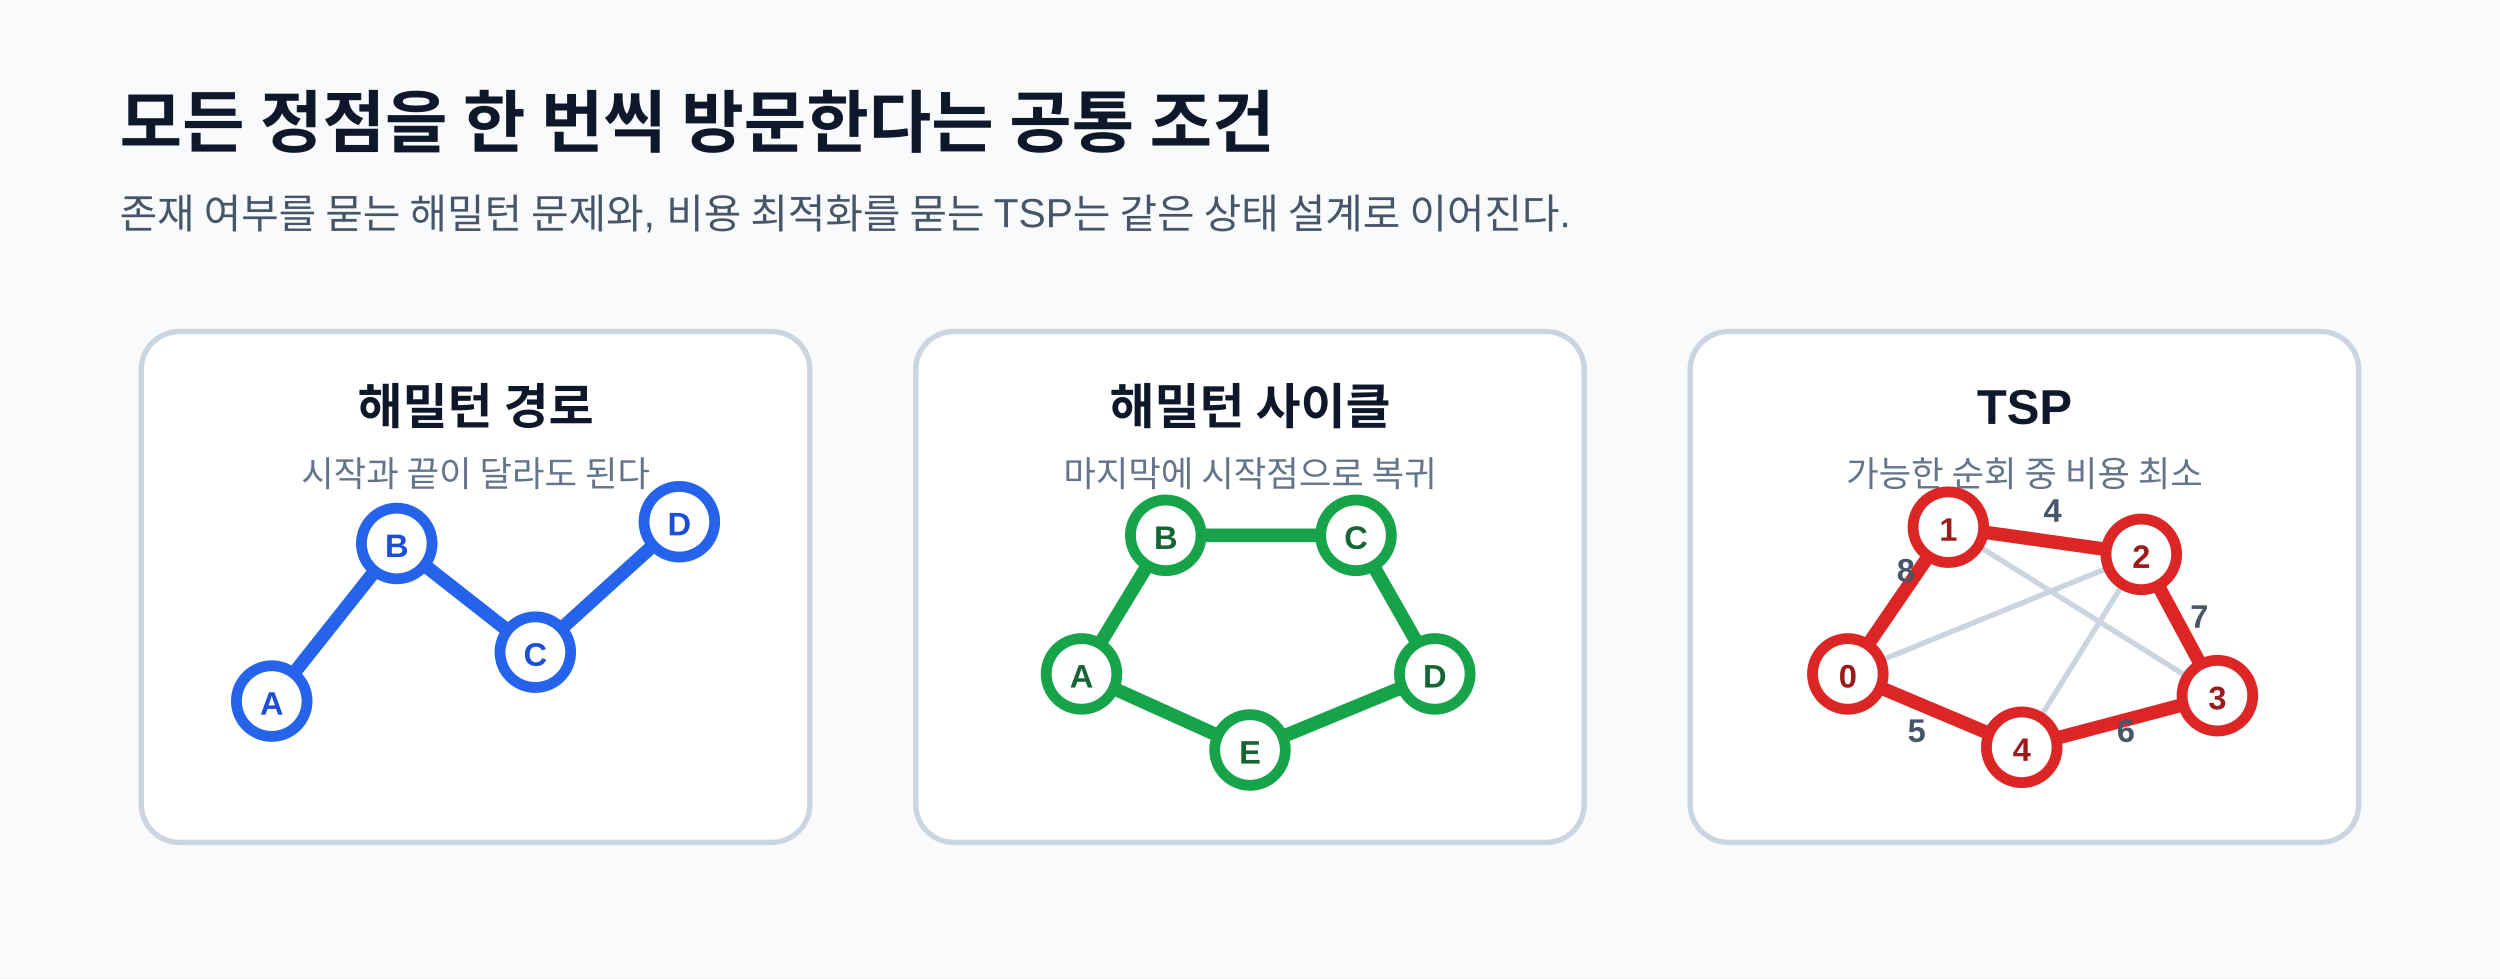
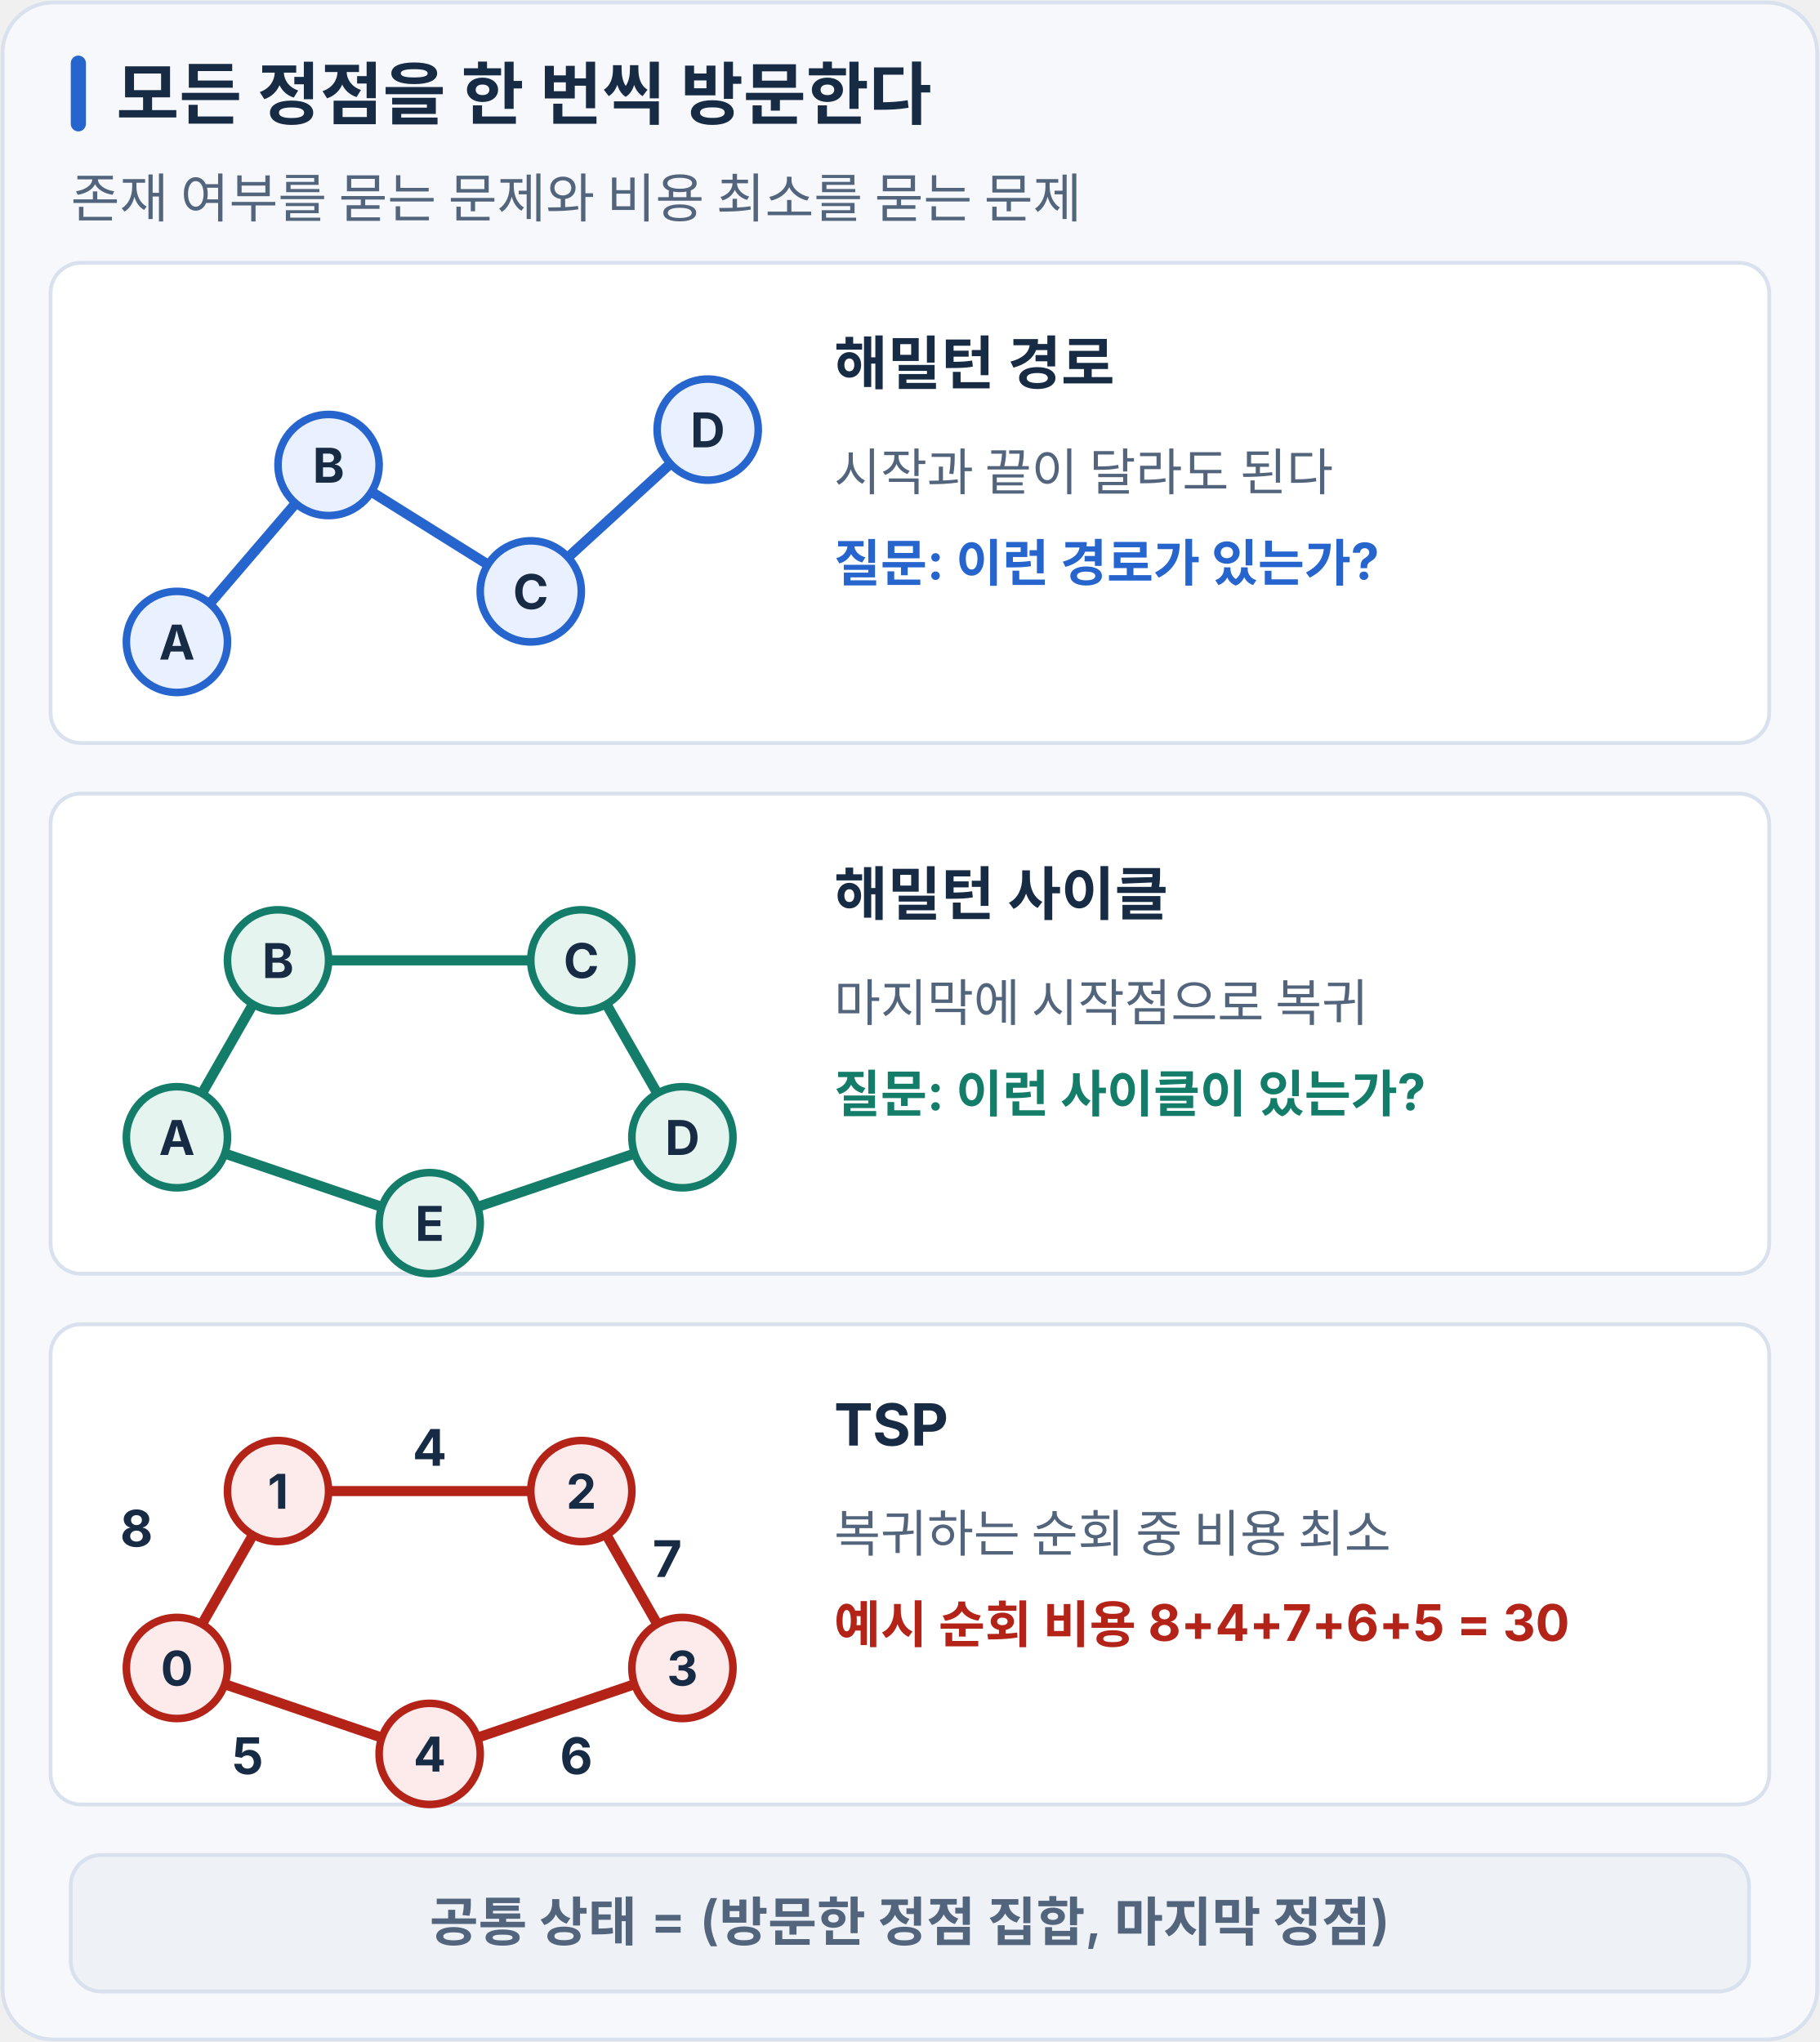
- <svg xmlns="http://www.w3.org/2000/svg" width="920" height="360" viewBox="0 0 920 360" role="img" aria-labelledby="title desc">
-   <rect width="920" height="360" fill="#f8fafc" />
-   <g font-family="Pretendard, Apple SD Gothic Neo, Arial, sans-serif">
-     <text x="44" y="54" fill="#0f172a" font-size="25" font-weight="800">모든 정점을 한 번씩 방문한다는 공통 조건</text>
-     <text x="44" y="84" fill="#475569" font-size="15">존재 여부를 묻는 해밀턴 문제와, 비용 최적화를 묻는 TSP는 같은 상태 설계로 이어진다.</text>
-     <g transform="translate(52 122)">
-       <rect width="246" height="188" rx="14" fill="#ffffff" stroke="#cbd5e1" stroke-width="2" />
-       <text x="123" y="34" text-anchor="middle" fill="#0f172a" font-size="18" font-weight="800">해밀턴 경로</text>
-       <text x="123" y="57" text-anchor="middle" fill="#64748b" font-size="13">시작과 끝이 달라도 된다</text>
-       <path d="M48 136 L94 78 L145 118 L198 70" fill="none" stroke="#2563eb" stroke-width="5" stroke-linecap="round" stroke-linejoin="round" />
-       <g fill="#ffffff" stroke="#2563eb" stroke-width="4">
-         <circle cx="48" cy="136" r="13" />
-         <circle cx="94" cy="78" r="13" />
-         <circle cx="145" cy="118" r="13" />
-         <circle cx="198" cy="70" r="13" />
-       </g>
-       <g fill="#1d4ed8" font-size="12" font-weight="800" text-anchor="middle">
-         <text x="48" y="141">A</text>
-         <text x="94" y="83">B</text>
-         <text x="145" y="123">C</text>
-         <text x="198" y="75">D</text>
-       </g>
-     </g>
-     <g transform="translate(337 122)">
-       <rect width="246" height="188" rx="14" fill="#ffffff" stroke="#cbd5e1" stroke-width="2" />
-       <text x="123" y="34" text-anchor="middle" fill="#0f172a" font-size="18" font-weight="800">해밀턴 사이클</text>
-       <text x="123" y="57" text-anchor="middle" fill="#64748b" font-size="13">마지막에 시작점으로 복귀</text>
-       <path d="M61 126 L92 75 L162 75 L191 126 L123 154 Z" fill="none" stroke="#16a34a" stroke-width="5" stroke-linecap="round" stroke-linejoin="round" />
-       <g fill="#ffffff" stroke="#16a34a" stroke-width="4">
-         <circle cx="61" cy="126" r="13" />
-         <circle cx="92" cy="75" r="13" />
-         <circle cx="162" cy="75" r="13" />
-         <circle cx="191" cy="126" r="13" />
-         <circle cx="123" cy="154" r="13" />
-       </g>
-       <g fill="#166534" font-size="12" font-weight="800" text-anchor="middle">
-         <text x="61" y="131">A</text>
-         <text x="92" y="80">B</text>
-         <text x="162" y="80">C</text>
-         <text x="191" y="131">D</text>
-         <text x="123" y="159">E</text>
-       </g>
-     </g>
-     <g transform="translate(622 122)">
-       <rect width="246" height="188" rx="14" fill="#ffffff" stroke="#cbd5e1" stroke-width="2" />
-       <text x="123" y="34" text-anchor="middle" fill="#0f172a" font-size="18" font-weight="800">TSP</text>
-       <text x="123" y="57" text-anchor="middle" fill="#64748b" font-size="13">가능한 순회 중 비용 최소</text>
-       <path d="M58 126 L95 72 L166 82 L194 134 L122 153 Z" fill="none" stroke="#dc2626" stroke-width="5" stroke-linecap="round" stroke-linejoin="round" />
-       <path d="M58 126 L166 82 M95 72 L194 134 M122 153 L166 82" fill="none" stroke="#cbd5e1" stroke-width="2" />
-       <g fill="#ffffff" stroke="#dc2626" stroke-width="4">
-         <circle cx="58" cy="126" r="13" />
-         <circle cx="95" cy="72" r="13" />
-         <circle cx="166" cy="82" r="13" />
-         <circle cx="194" cy="134" r="13" />
-         <circle cx="122" cy="153" r="13" />
-       </g>
-       <g fill="#991b1b" font-size="12" font-weight="800" text-anchor="middle">
-         <text x="58" y="131">0</text>
-         <text x="95" y="77">1</text>
-         <text x="166" y="87">2</text>
-         <text x="194" y="139">3</text>
-         <text x="122" y="158">4</text>
-       </g>
-       <g fill="#475569" font-size="12" font-weight="700">
-         <text x="76" y="92">8</text>
-         <text x="130" y="70">4</text>
-         <text x="184" y="109">7</text>
-         <text x="157" y="151">6</text>
-         <text x="80" y="151">5</text>
-       </g>
-     </g>
-   </g>
+ <svg xmlns="http://www.w3.org/2000/svg" viewBox="0 0 720 808" role="img" aria-labelledby="title desc">
+   <style>text{font-family:-apple-system,BlinkMacSystemFont,"Apple SD Gothic Neo","Noto Sans KR",sans-serif}</style>
+   <rect x="1" y="1" width="718" height="806" rx="20" fill="#f6f8fc" stroke="#d8e1ed" stroke-width="1.5" />
+   <rect x="28" y="22" width="6" height="30" rx="3" fill="#2664ce" />
+   <text x="46" y="47" font-size="27" fill="#172b45" font-weight="750">모든 정점을 한 번씩 방문한다</text>
+   <text x="28" y="86" font-size="21" fill="#53657d" font-weight="400" text-anchor="start">존재 여부를 묻는 문제와 비용 최소를 묻는 문제</text>
+   <rect x="20" y="104" width="680" height="190" rx="12" fill="#fff" stroke="#d8e1ed" stroke-width="1.5" />
+   <text x="330" y="152" font-size="23" fill="#172b45" font-weight="750" text-anchor="start">해밀턴 경로</text>
+   <text x="330" y="194" font-size="20" fill="#53657d" font-weight="400" text-anchor="start">시작과 끝이 달라도 된다</text>
+   <text x="330" y="230" font-size="20" fill="#2664ce" font-weight="700" text-anchor="start">질문: 이런 경로가 있는가?</text>
+   <line x1="70" y1="254" x2="130" y2="184" stroke="#2664ce" stroke-width="4" stroke-linecap="round" />
+   <line x1="130" y1="184" x2="210" y2="234" stroke="#2664ce" stroke-width="4" stroke-linecap="round" />
+   <line x1="210" y1="234" x2="280" y2="170" stroke="#2664ce" stroke-width="4" stroke-linecap="round" />
+   <circle cx="70" cy="254" r="20" fill="#e9f0ff" stroke="#2664ce" stroke-width="3" />
+   <text x="70" y="261" font-size="19" fill="#172b45" font-weight="700" text-anchor="middle">A</text>
+   <circle cx="130" cy="184" r="20" fill="#e9f0ff" stroke="#2664ce" stroke-width="3" />
+   <text x="130" y="191" font-size="19" fill="#172b45" font-weight="700" text-anchor="middle">B</text>
+   <circle cx="210" cy="234" r="20" fill="#e9f0ff" stroke="#2664ce" stroke-width="3" />
+   <text x="210" y="241" font-size="19" fill="#172b45" font-weight="700" text-anchor="middle">C</text>
+   <circle cx="280" cy="170" r="20" fill="#e9f0ff" stroke="#2664ce" stroke-width="3" />
+   <text x="280" y="177" font-size="19" fill="#172b45" font-weight="700" text-anchor="middle">D</text>
+   <rect x="20" y="314" width="680" height="190" rx="12" fill="#fff" stroke="#d8e1ed" stroke-width="1.5" />
+   <text x="330" y="362" font-size="23" fill="#172b45" font-weight="750" text-anchor="start">해밀턴 사이클</text>
+   <text x="330" y="404" font-size="20" fill="#53657d" font-weight="400" text-anchor="start">마지막에 시작점으로 복귀</text>
+   <text x="330" y="440" font-size="20" fill="#147d69" font-weight="700" text-anchor="start">질문: 이런 사이클이 있는가?</text>
+   <line x1="70" y1="450" x2="110" y2="380" stroke="#147d69" stroke-width="4" stroke-linecap="round" />
+   <line x1="110" y1="380" x2="230" y2="380" stroke="#147d69" stroke-width="4" stroke-linecap="round" />
+   <line x1="230" y1="380" x2="270" y2="450" stroke="#147d69" stroke-width="4" stroke-linecap="round" />
+   <line x1="270" y1="450" x2="170" y2="484" stroke="#147d69" stroke-width="4" stroke-linecap="round" />
+   <line x1="170" y1="484" x2="70" y2="450" stroke="#147d69" stroke-width="4" stroke-linecap="round" />
+   <circle cx="70" cy="450" r="20" fill="#e5f4ef" stroke="#147d69" stroke-width="3" />
+   <text x="70" y="457" font-size="19" fill="#172b45" font-weight="700" text-anchor="middle">A</text>
+   <circle cx="110" cy="380" r="20" fill="#e5f4ef" stroke="#147d69" stroke-width="3" />
+   <text x="110" y="387" font-size="19" fill="#172b45" font-weight="700" text-anchor="middle">B</text>
+   <circle cx="230" cy="380" r="20" fill="#e5f4ef" stroke="#147d69" stroke-width="3" />
+   <text x="230" y="387" font-size="19" fill="#172b45" font-weight="700" text-anchor="middle">C</text>
+   <circle cx="270" cy="450" r="20" fill="#e5f4ef" stroke="#147d69" stroke-width="3" />
+   <text x="270" y="457" font-size="19" fill="#172b45" font-weight="700" text-anchor="middle">D</text>
+   <circle cx="170" cy="484" r="20" fill="#e5f4ef" stroke="#147d69" stroke-width="3" />
+   <text x="170" y="491" font-size="19" fill="#172b45" font-weight="700" text-anchor="middle">E</text>
+   <rect x="20" y="524" width="680" height="190" rx="12" fill="#fff" stroke="#d8e1ed" stroke-width="1.5" />
+   <text x="330" y="572" font-size="23" fill="#172b45" font-weight="750" text-anchor="start">TSP</text>
+   <text x="330" y="614" font-size="20" fill="#53657d" font-weight="400" text-anchor="start">복귀하는 순회 중 비용 최소</text>
+   <text x="330" y="650" font-size="20" fill="#b42318" font-weight="700" text-anchor="start">예시 순회 비용 8+4+7+6+5 = 30</text>
+   <line x1="70" y1="660" x2="110" y2="590" stroke="#b42318" stroke-width="4" stroke-linecap="round" />
+   <line x1="110" y1="590" x2="230" y2="590" stroke="#b42318" stroke-width="4" stroke-linecap="round" />
+   <line x1="230" y1="590" x2="270" y2="660" stroke="#b42318" stroke-width="4" stroke-linecap="round" />
+   <line x1="270" y1="660" x2="170" y2="694" stroke="#b42318" stroke-width="4" stroke-linecap="round" />
+   <line x1="170" y1="694" x2="70" y2="660" stroke="#b42318" stroke-width="4" stroke-linecap="round" />
+   <circle cx="70" cy="660" r="20" fill="#fdeaea" stroke="#b42318" stroke-width="3" />
+   <text x="70" y="667" font-size="19" fill="#172b45" font-weight="700" text-anchor="middle">0</text>
+   <circle cx="110" cy="590" r="20" fill="#fdeaea" stroke="#b42318" stroke-width="3" />
+   <text x="110" y="597" font-size="19" fill="#172b45" font-weight="700" text-anchor="middle">1</text>
+   <circle cx="230" cy="590" r="20" fill="#fdeaea" stroke="#b42318" stroke-width="3" />
+   <text x="230" y="597" font-size="19" fill="#172b45" font-weight="700" text-anchor="middle">2</text>
+   <circle cx="270" cy="660" r="20" fill="#fdeaea" stroke="#b42318" stroke-width="3" />
+   <text x="270" y="667" font-size="19" fill="#172b45" font-weight="700" text-anchor="middle">3</text>
+   <circle cx="170" cy="694" r="20" fill="#fdeaea" stroke="#b42318" stroke-width="3" />
+   <text x="170" y="701" font-size="19" fill="#172b45" font-weight="700" text-anchor="middle">4</text>
+   <text x="54" y="612" font-size="20" fill="#172b45" font-weight="700" text-anchor="middle">8</text>
+   <text x="170" y="580" font-size="20" fill="#172b45" font-weight="700" text-anchor="middle">4</text>
+   <text x="264" y="624" font-size="20" fill="#172b45" font-weight="700" text-anchor="middle">7</text>
+   <text x="228" y="702" font-size="20" fill="#172b45" font-weight="700" text-anchor="middle">6</text>
+   <text x="98" y="702" font-size="20" fill="#172b45" font-weight="700" text-anchor="middle">5</text>
+   <rect x="28" y="734" width="664" height="54" rx="12" fill="#eef2f7" stroke="#d8e1ed" stroke-width="1.5" />
+   <text x="360" y="768" font-size="21" fill="#53657d" font-weight="600" text-anchor="middle">공통 상태 = (방문한 정점 집합, 마지막 정점)</text>
</svg>
